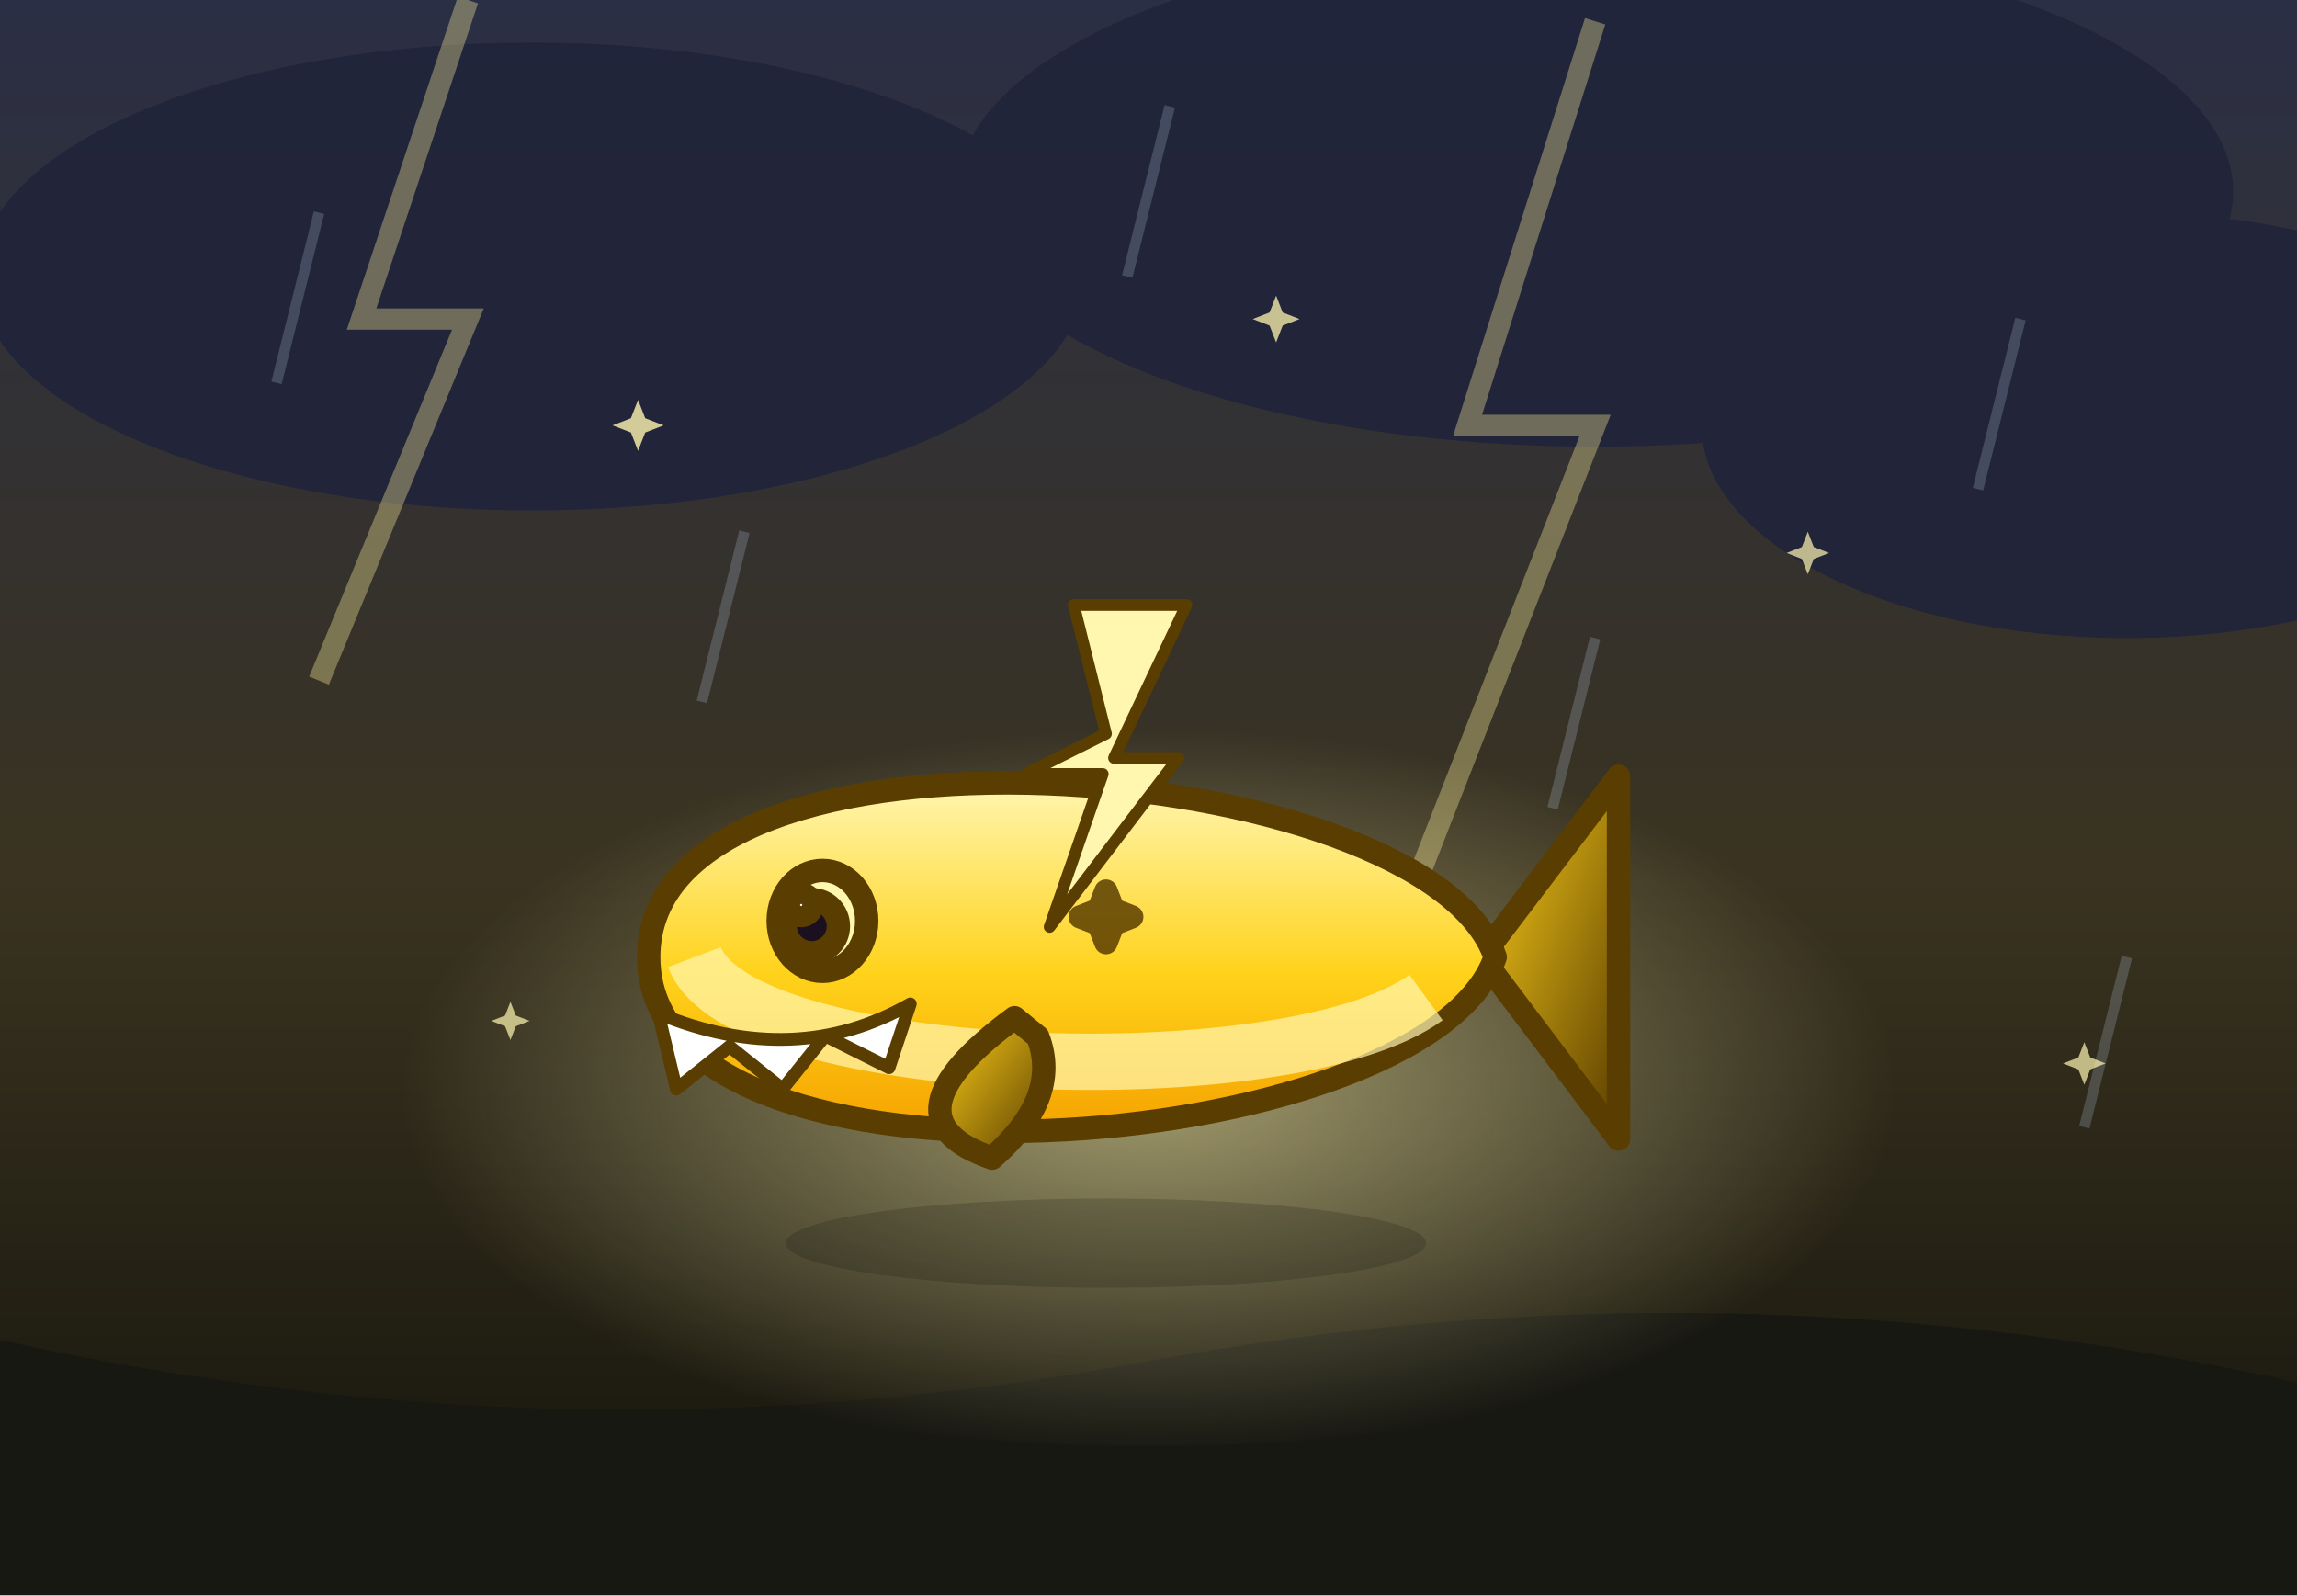
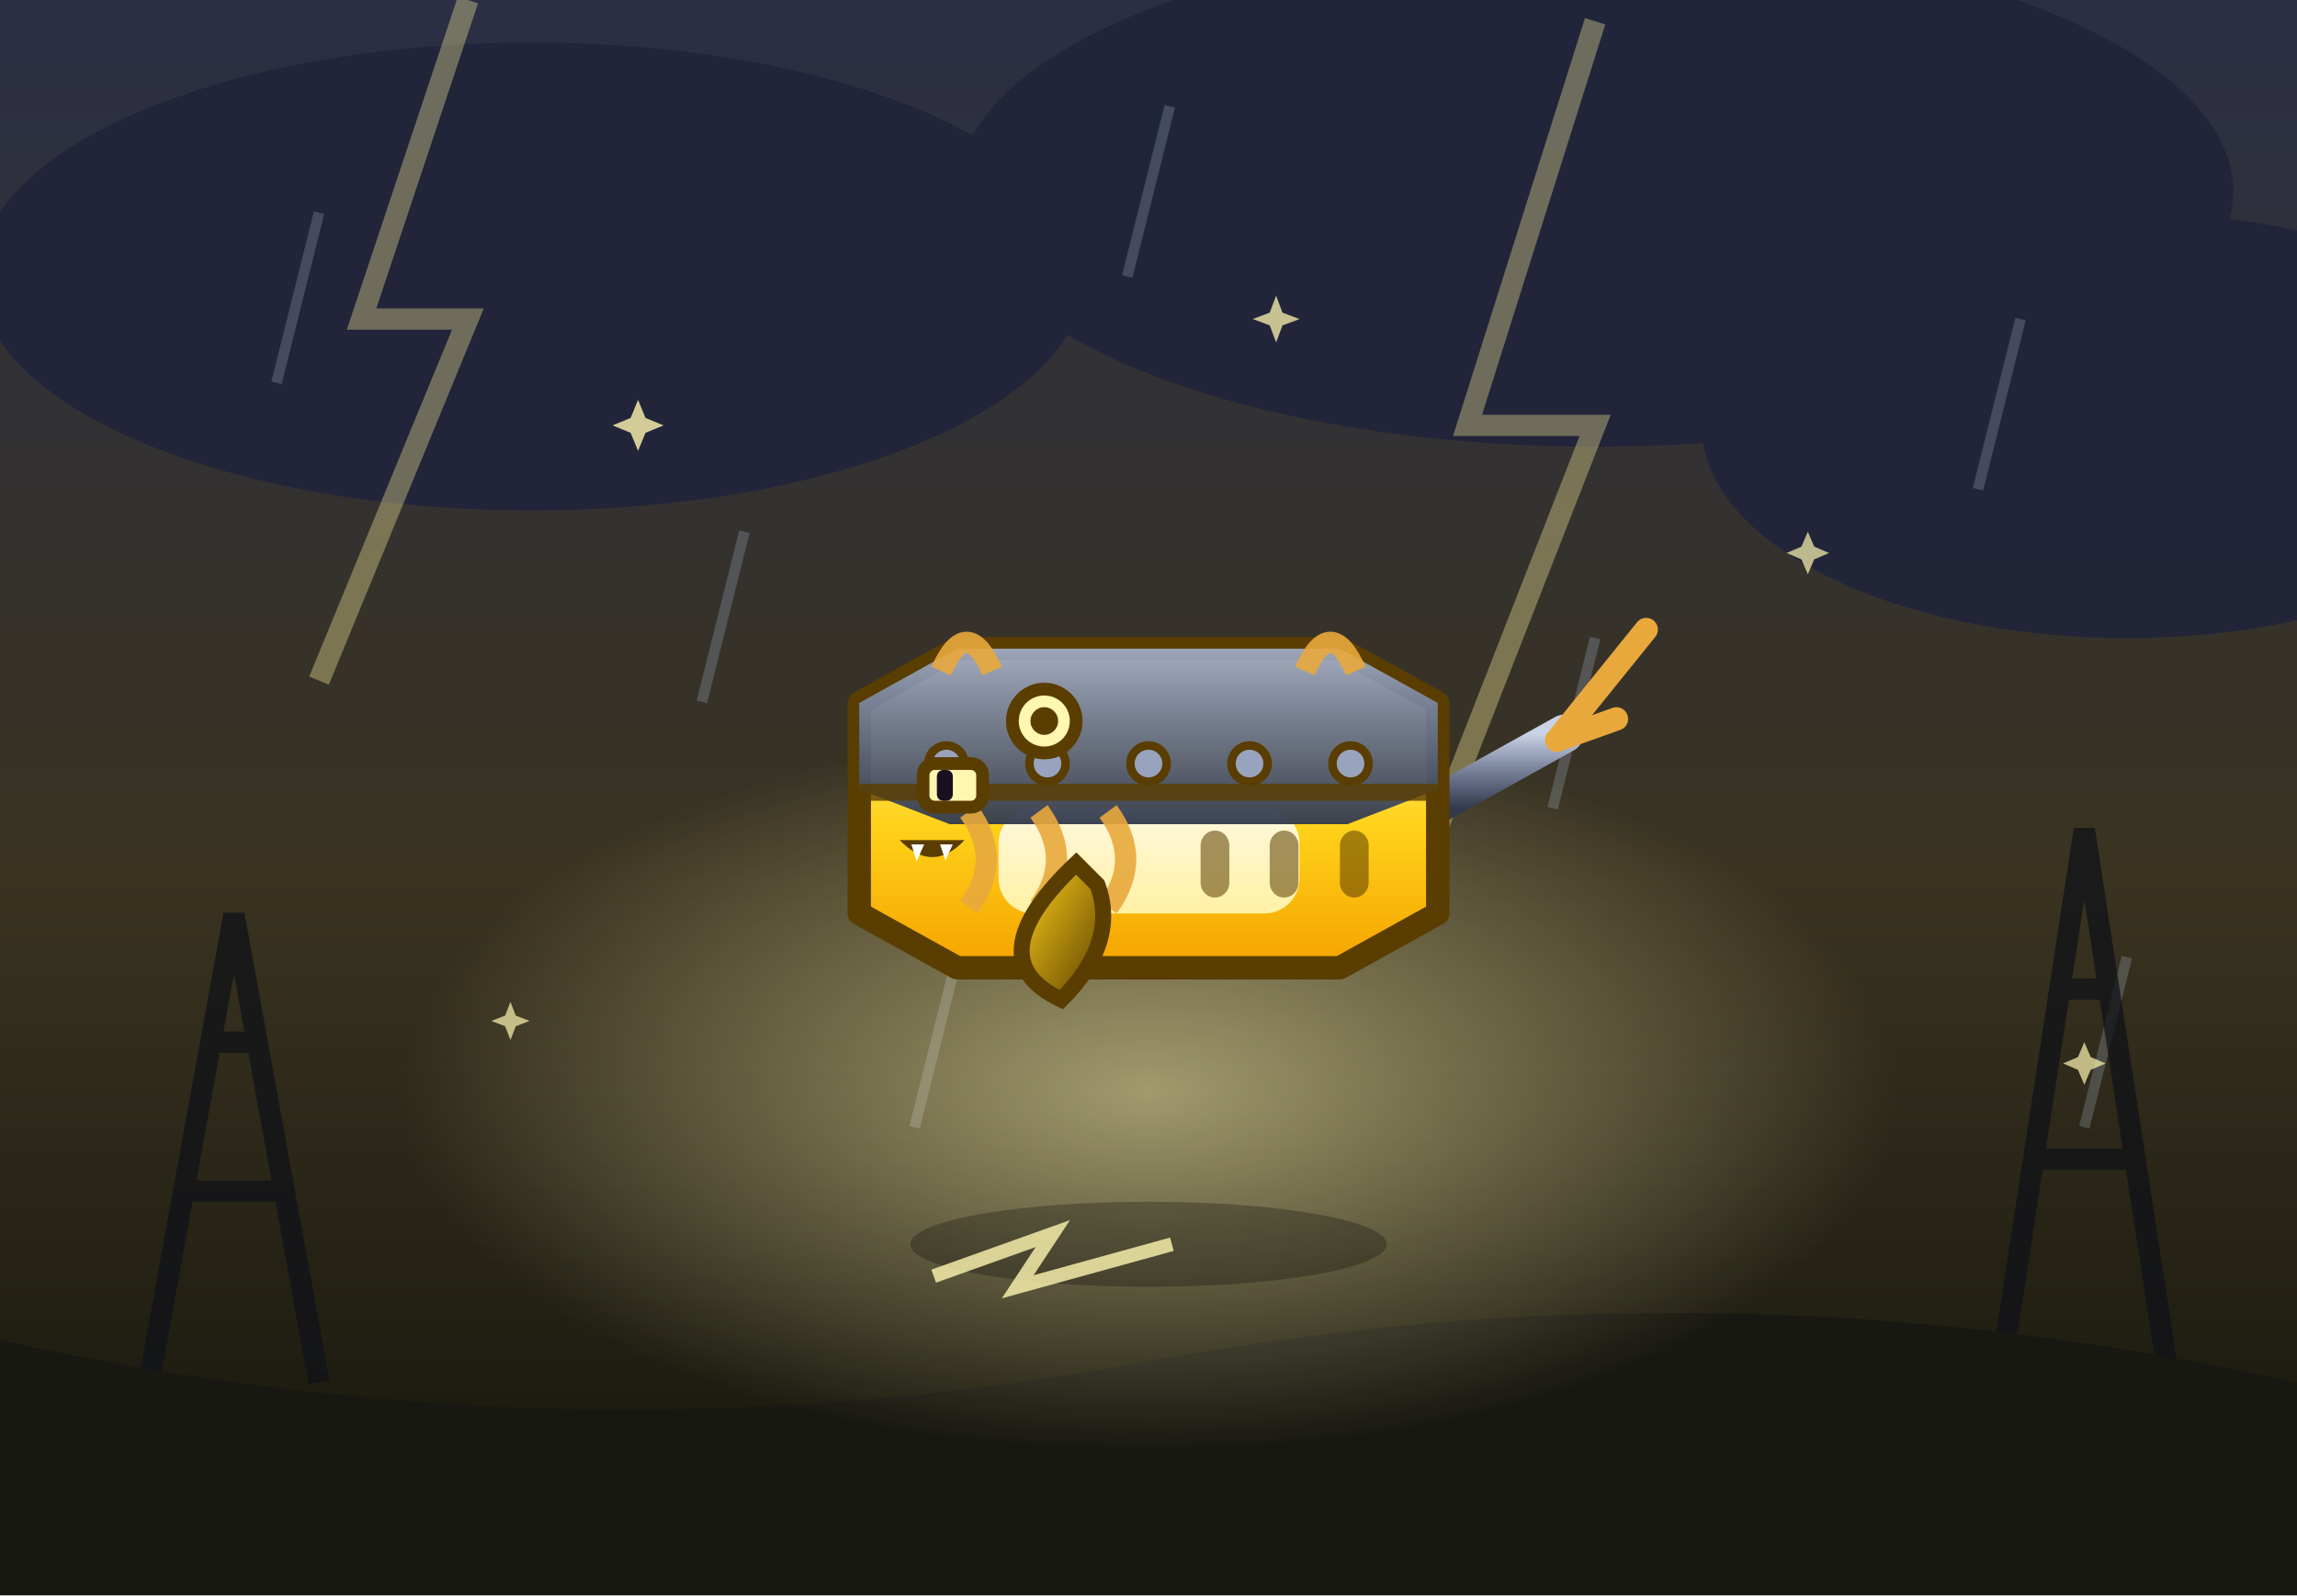
<svg xmlns="http://www.w3.org/2000/svg" viewBox="0 0 216 150">
  <defs>
    <linearGradient id="bodyS4_019" x1="0" y1="0" x2="0" y2="1">
      <stop offset="0%" stop-color="#fff6b0" />
      <stop offset="55%" stop-color="#ffd21a" />
      <stop offset="100%" stop-color="#f5a300" />
    </linearGradient>
    <linearGradient id="body2S4_019" x1="0" y1="0" x2="1" y2="1">
      <stop offset="0%" stop-color="#ffd21a" />
      <stop offset="100%" stop-color="#5a3d00" />
    </linearGradient>
    <linearGradient id="bellyS4_019" x1="0" y1="0" x2="0" y2="1">
      <stop offset="0%" stop-color="#ffffff" stop-opacity=".92" />
      <stop offset="100%" stop-color="#fff6b0" />
    </linearGradient>
+     <linearGradient id="voidS4_019" x1="0" y1="0" x2="0.3" y2="1">
+       <stop offset="0%" stop-color="#4c2a86" />
+       <stop offset="55%" stop-color="#2a1352" />
+       <stop offset="100%" stop-color="#100628" />
+     </linearGradient>
+     <linearGradient id="metalS4_019" x1="0" y1="0" x2="0" y2="1">
+       <stop offset="0%" stop-color="#c9d2e6" />
+       <stop offset="45%" stop-color="#7d879f" />
+       <stop offset="100%" stop-color="#333a4d" />
+     </linearGradient>
+     <linearGradient id="woodS4_019" x1="0" y1="0" x2="1" y2="1">
+       <stop offset="0%" stop-color="#9a6d3a" />
+       <stop offset="100%" stop-color="#4a3016" />
+     </linearGradient>
    <radialGradient id="stageS4_019" cx="50%" cy="62%" r="55%">
      <stop offset="0%" stop-color="#fff6b0" stop-opacity=".55" />
      <stop offset="70%" stop-color="#fff6b0" stop-opacity="0" />
    </radialGradient>
    <radialGradient id="orbS4_019" cx="42%" cy="38%" r="65%">
      <stop offset="0%" stop-color="#ffffff" stop-opacity=".95" />
      <stop offset="45%" stop-color="#fff6b0" />
      <stop offset="100%" stop-color="#f5a300" />
    </radialGradient>
+     <radialGradient id="haloS4_019" cx="50%" cy="50%" r="50%">
+       <stop offset="60%" stop-color="#fff6b0" stop-opacity="0" />
+       <stop offset="100%" stop-color="#fff6b0" stop-opacity=".5" />
+     </radialGradient>
+     <linearGradient id="rimS4_019" x1="0" y1="0" x2="1" y2="1">
+       <stop offset="0%" stop-color="#ff9bf5" />
+       <stop offset="100%" stop-color="#fff6b0" stop-opacity=".2" />
+     </linearGradient>
+     <clipPath id="clS4_019_1">
+       <path d="M80.8,66.1 L90.0,61.0 L126.0,61.0 L135.2,66.1 L135.2,85.9 L126.0,91.0 L90.0,91.0 L80.8,85.9 Z" />
+     </clipPath>
  </defs>
  <defs>
    <linearGradient id="skyS4_019" x1="0" y1="0" x2="0" y2="1">
      <stop offset="0%" stop-color="#2b2f45" />
      <stop offset="55%" stop-color="#3a3320" />
      <stop offset="100%" stop-color="#14140c" />
    </linearGradient>
  </defs>
  <rect x="0" y="0" width="216" height="150" fill="url(#skyS4_019)" />
  <g fill="#20233a" opacity=".9">
    <ellipse cx="50" cy="26" rx="52" ry="22" />
    <ellipse cx="150" cy="18" rx="60" ry="24" />
    <ellipse cx="200" cy="40" rx="40" ry="20" />
  </g>
  <polyline points="150,2 138,40 150,40 132,86" fill="none" stroke="#fff29a" stroke-width="2" opacity=".35" />
  <polyline points="44,0 34,30 44,30 30,64" fill="none" stroke="#fff29a" stroke-width="2" opacity=".35" />
  <line x1="30" y1="20" x2="26" y2="36" stroke="#cfe0ff" stroke-width="1" opacity=".2" />
  <line x1="70" y1="50" x2="66" y2="66" stroke="#cfe0ff" stroke-width="1" opacity=".2" />
  <line x1="110" y1="10" x2="106" y2="26" stroke="#cfe0ff" stroke-width="1" opacity=".2" />
  <line x1="150" y1="60" x2="146" y2="76" stroke="#cfe0ff" stroke-width="1" opacity=".2" />
  <line x1="190" y1="30" x2="186" y2="46" stroke="#cfe0ff" stroke-width="1" opacity=".2" />
  <line x1="90" y1="90" x2="86" y2="106" stroke="#cfe0ff" stroke-width="1" opacity=".2" />
  <line x1="200" y1="90" x2="196" y2="106" stroke="#cfe0ff" stroke-width="1" opacity=".2" />
-   <path d="M60,37.6 L60.672,39.328 L62.4,40 L60.672,40.672 L60,42.4 L59.328,40.672 L57.6,40 L59.328,39.328 Z" fill="#fff6b0" opacity="0.8" />
-   <path d="M170,50 L170.56,51.44 L172,52 L170.56,52.56 L170,54 L169.44,52.56 L168,52 L169.44,51.44 Z" fill="#fff6b0" opacity="0.7" />
-   <path d="M120,27.8 L120.616,29.384 L122.2,30 L120.616,30.616 L120,32.2 L119.384,30.616 L117.8,30 L119.384,29.384 Z" fill="#fff6b0" opacity="0.75" />
-   <path d="M48,94.2 L48.504,95.496 L49.8,96 L48.504,96.504 L48,97.8 L47.496,96.504 L46.2,96 L47.496,95.496 Z" fill="#fff6b0" opacity="0.7" />
-   <path d="M196,98 L196.56,99.44 L198,100 L196.56,100.56 L196,102 L195.44,100.56 L194,100 L195.44,99.44 Z" fill="#fff6b0" opacity="0.7" />
+   <path d="M60.0,37.6 L60.7,39.3 L62.4,40.0 L60.7,40.7 L60.0,42.4 L59.3,40.7 L57.6,40.0 L59.3,39.3 Z" fill="#fff6b0" opacity="0.8" />
+   <path d="M170.0,50.0 L170.6,51.4 L172.0,52.0 L170.6,52.6 L170.0,54.0 L169.4,52.6 L168.0,52.0 L169.4,51.4 Z" fill="#fff6b0" opacity="0.7" />
+   <path d="M120.0,27.8 L120.6,29.4 L122.2,30.0 L120.6,30.6 L120.0,32.2 L119.4,30.6 L117.8,30.0 L119.4,29.4 Z" fill="#fff6b0" opacity="0.75" />
+   <path d="M48.0,94.2 L48.5,95.5 L49.8,96.0 L48.5,96.5 L48.0,97.8 L47.5,96.5 L46.2,96.0 L47.5,95.5 Z" fill="#fff6b0" opacity="0.7" />
+   <path d="M196.0,98.0 L196.6,99.4 L198.0,100.0 L196.6,100.6 L196.0,102.0 L195.4,100.6 L194.0,100.0 L195.4,99.4 Z" fill="#fff6b0" opacity="0.7" />
+   <g stroke="#101218" stroke-width="2" fill="none" opacity=".75">
+     <path d="M14,130 L22,86 L30,130 M17,112 L27,112 M19,98 L25,98" />
+   </g>
+   <g stroke="#101218" stroke-width="2" fill="none" opacity=".75">
+     <path d="M188,130 L196,78 L204,130 M191,109 L201,109 M193,93 L199,93" />
+   </g>
  <path d="M0,150 L0,126 Q54,138 108,128 T216,130 L216,150 Z" fill="#181812" />
  <ellipse cx="108" cy="92" rx="92" ry="44" fill="url(#stageS4_019)" />
-   <ellipse cx="104" cy="116.9" rx="30.1" ry="4.2" fill="#000" opacity=".16" />
-   <g stroke="#5a3d00" stroke-width="2.2" stroke-linejoin="round">
-     <path d="M139.3,90.0 l12.9,-17.0 l0,34.1 Z" fill="url(#body2S4_019)" />
-     <path d="M61.0,90.0 C61.0,65.4 134.1,71.1 140.6,90.0 C134.1,108.9 61.0,114.6 61.0,90.0 Z" fill="url(#bodyS4_019)" />
-     <path d="M65.3,90.0 C69.6,101.4 121.2,103.2 134.1,93.8" fill="none" stroke="#fff6b0" stroke-width="5.3" opacity=".7" />
-     <g transform="rotate(0 104 72.026)" stroke="#5a3d00" stroke-width="1.1" stroke-linejoin="round">
-       <polygon points="100.973,56.89 111.568,56.89 104.757,71.269 110.811,71.269 98.702,87.162 103.697,72.783 96.432,72.783 104,68.999" fill="#fff6b0" />
-     </g>
-     <path d="M95.4,95.7 q-12.9,9.5 -2.1,13.2 q6.5,-5.7 4.3,-11.4 Z" fill="url(#body2S4_019)" />
-     <path d="M104,83.796 L104.678,85.538 L106.42,86.216 L104.678,86.894 L104,88.636 L103.322,86.894 L101.58,86.216 L103.322,85.538 Z" fill="#fff6b0" opacity="0.85" />
-     <ellipse cx="77.34" cy="86.594" rx="4.162" ry="4.745" fill="#fff6b0" />
-     <circle cx="76.34" cy="87.094" r="2.497" fill="#1a1020" />
-     <circle cx="75.341" cy="85.096" r="0.999" fill="#fff" />
-     <path d="M61.9,95.3 q12.9,5.3 23.7,-0.9 l-2,6 l-6,-3 l-4,5 l-5,-4 l-5,4 Z" fill="#fff" stroke="#5a3d00" stroke-width="1.2" />
+   <ellipse cx="108.0" cy="117.0" rx="22.4" ry="4.0" fill="#000" opacity=".26" />
+   <polyline points="87.8,120.0 99.0,116.0 95.7,121.0 110.2,117.0" fill="none" stroke="#fff6b0" stroke-width="1.3" opacity=".8" />
+   <path d="M134.5,76.0 l12.6,-7.0" stroke="url(#metalS4_019)" stroke-width="3.6" stroke-linecap="round" />
+   <line x1="146.4" y1="69.6" x2="152.0" y2="67.6" stroke="#e8a83c" stroke-width="2.2" stroke-linecap="round" />
+   <line x1="146.4" y1="69.6" x2="154.8" y2="59.2" stroke="#e8a83c" stroke-width="2.2" stroke-linecap="round" />
+   <path d="M80.8,66.1 L90.0,61.0 L126.0,61.0 L135.2,66.1 L135.2,85.9 L126.0,91.0 L90.0,91.0 L80.8,85.9 Z" fill="url(#bodyS4_019)" stroke="#5a3d00" stroke-width="2.2" stroke-linejoin="round" />
+   <rect x="93.9" y="76.0" width="28.3" height="9.9" rx="3.3" fill="url(#bellyS4_019)" opacity=".92" />
+   <g clip-path="url(#clS4_019_1)">
+     <path d="M79.7,59.6 L89.3,55.9 L126.7,55.9 L136.3,59.6 L136.3,73.8 L126.7,77.5 L89.3,77.5 L79.7,73.8 Z" fill="url(#metalS4_019)" opacity=".95" />
+     <line x1="80.8" y1="74.5" x2="135.2" y2="74.5" stroke="#5a3d00" stroke-width="1.6" opacity=".8" />
+     <circle cx="89.0" cy="71.8" r="1.7" fill="#98a3bd" stroke="#5a3d00" stroke-width="0.8" />
+     <circle cx="98.5" cy="71.8" r="1.7" fill="#98a3bd" stroke="#5a3d00" stroke-width="0.8" />
+     <circle cx="108.0" cy="71.8" r="1.7" fill="#98a3bd" stroke="#5a3d00" stroke-width="0.8" />
+     <circle cx="117.5" cy="71.8" r="1.7" fill="#98a3bd" stroke="#5a3d00" stroke-width="0.8" />
+     <circle cx="127.0" cy="71.8" r="1.7" fill="#98a3bd" stroke="#5a3d00" stroke-width="0.8" />
+     <rect x="112.9" y="78.1" width="2.7" height="6.3" rx="1.4" fill="#5a3d00" opacity=".55" />
+     <rect x="119.4" y="78.1" width="2.7" height="6.3" rx="1.4" fill="#5a3d00" opacity=".55" />
+     <rect x="126.0" y="78.1" width="2.7" height="6.3" rx="1.4" fill="#5a3d00" opacity=".55" />
+     <path d="M91.1,76.3 q3.3,4.5 0,9.0" fill="none" stroke="#e8a83c" stroke-width="2" opacity=".9" />
+     <path d="M97.7,76.3 q3.3,4.5 0,9.0" fill="none" stroke="#e8a83c" stroke-width="2" opacity=".9" />
+     <path d="M104.2,76.3 q3.3,4.5 0,9.0" fill="none" stroke="#e8a83c" stroke-width="2" opacity=".9" />
  </g>
+   <circle cx="98.2" cy="67.8" r="3.0" fill="#fff6b0" stroke="#5a3d00" stroke-width="1.2" />
+   <circle cx="98.2" cy="67.8" r="1.3" fill="#5a3d00" />
+   <path d="M88.5,63.1 q2.4,-5.4 4.8,0" fill="none" stroke="#e8a83c" stroke-width="2" opacity=".9" />
+   <path d="M122.7,63.1 q2.4,-5.4 4.8,0" fill="none" stroke="#e8a83c" stroke-width="2" opacity=".9" />
+   <path d="M101.2,81.2 q-9.5,9.0 -1.4,12.8 q5.4,-5.4 3.4,-10.8 Z" fill="url(#body2S4_019)" stroke="#5a3d00" stroke-width="1.5" />
+   <rect x="86.8" y="71.8" width="5.6" height="4.1" rx="1.1" fill="#fff6b0" stroke="#5a3d00" stroke-width="1.2" />
+   <rect x="88.1" y="72.4" width="1.5" height="2.9" rx="0.6" fill="#1a1020" />
+   <path d="M84.6,79.0 q3.1,3.2 6.1,0 Z" fill="#5a3d00" />
+   <path d="M85.7,79.4 l0.5,1.6 l0.7,-1.6 Z" fill="#fff" />
+   <path d="M88.4,79.4 l0.5,1.5 l0.7,-1.5 Z" fill="#fff" />
</svg>
